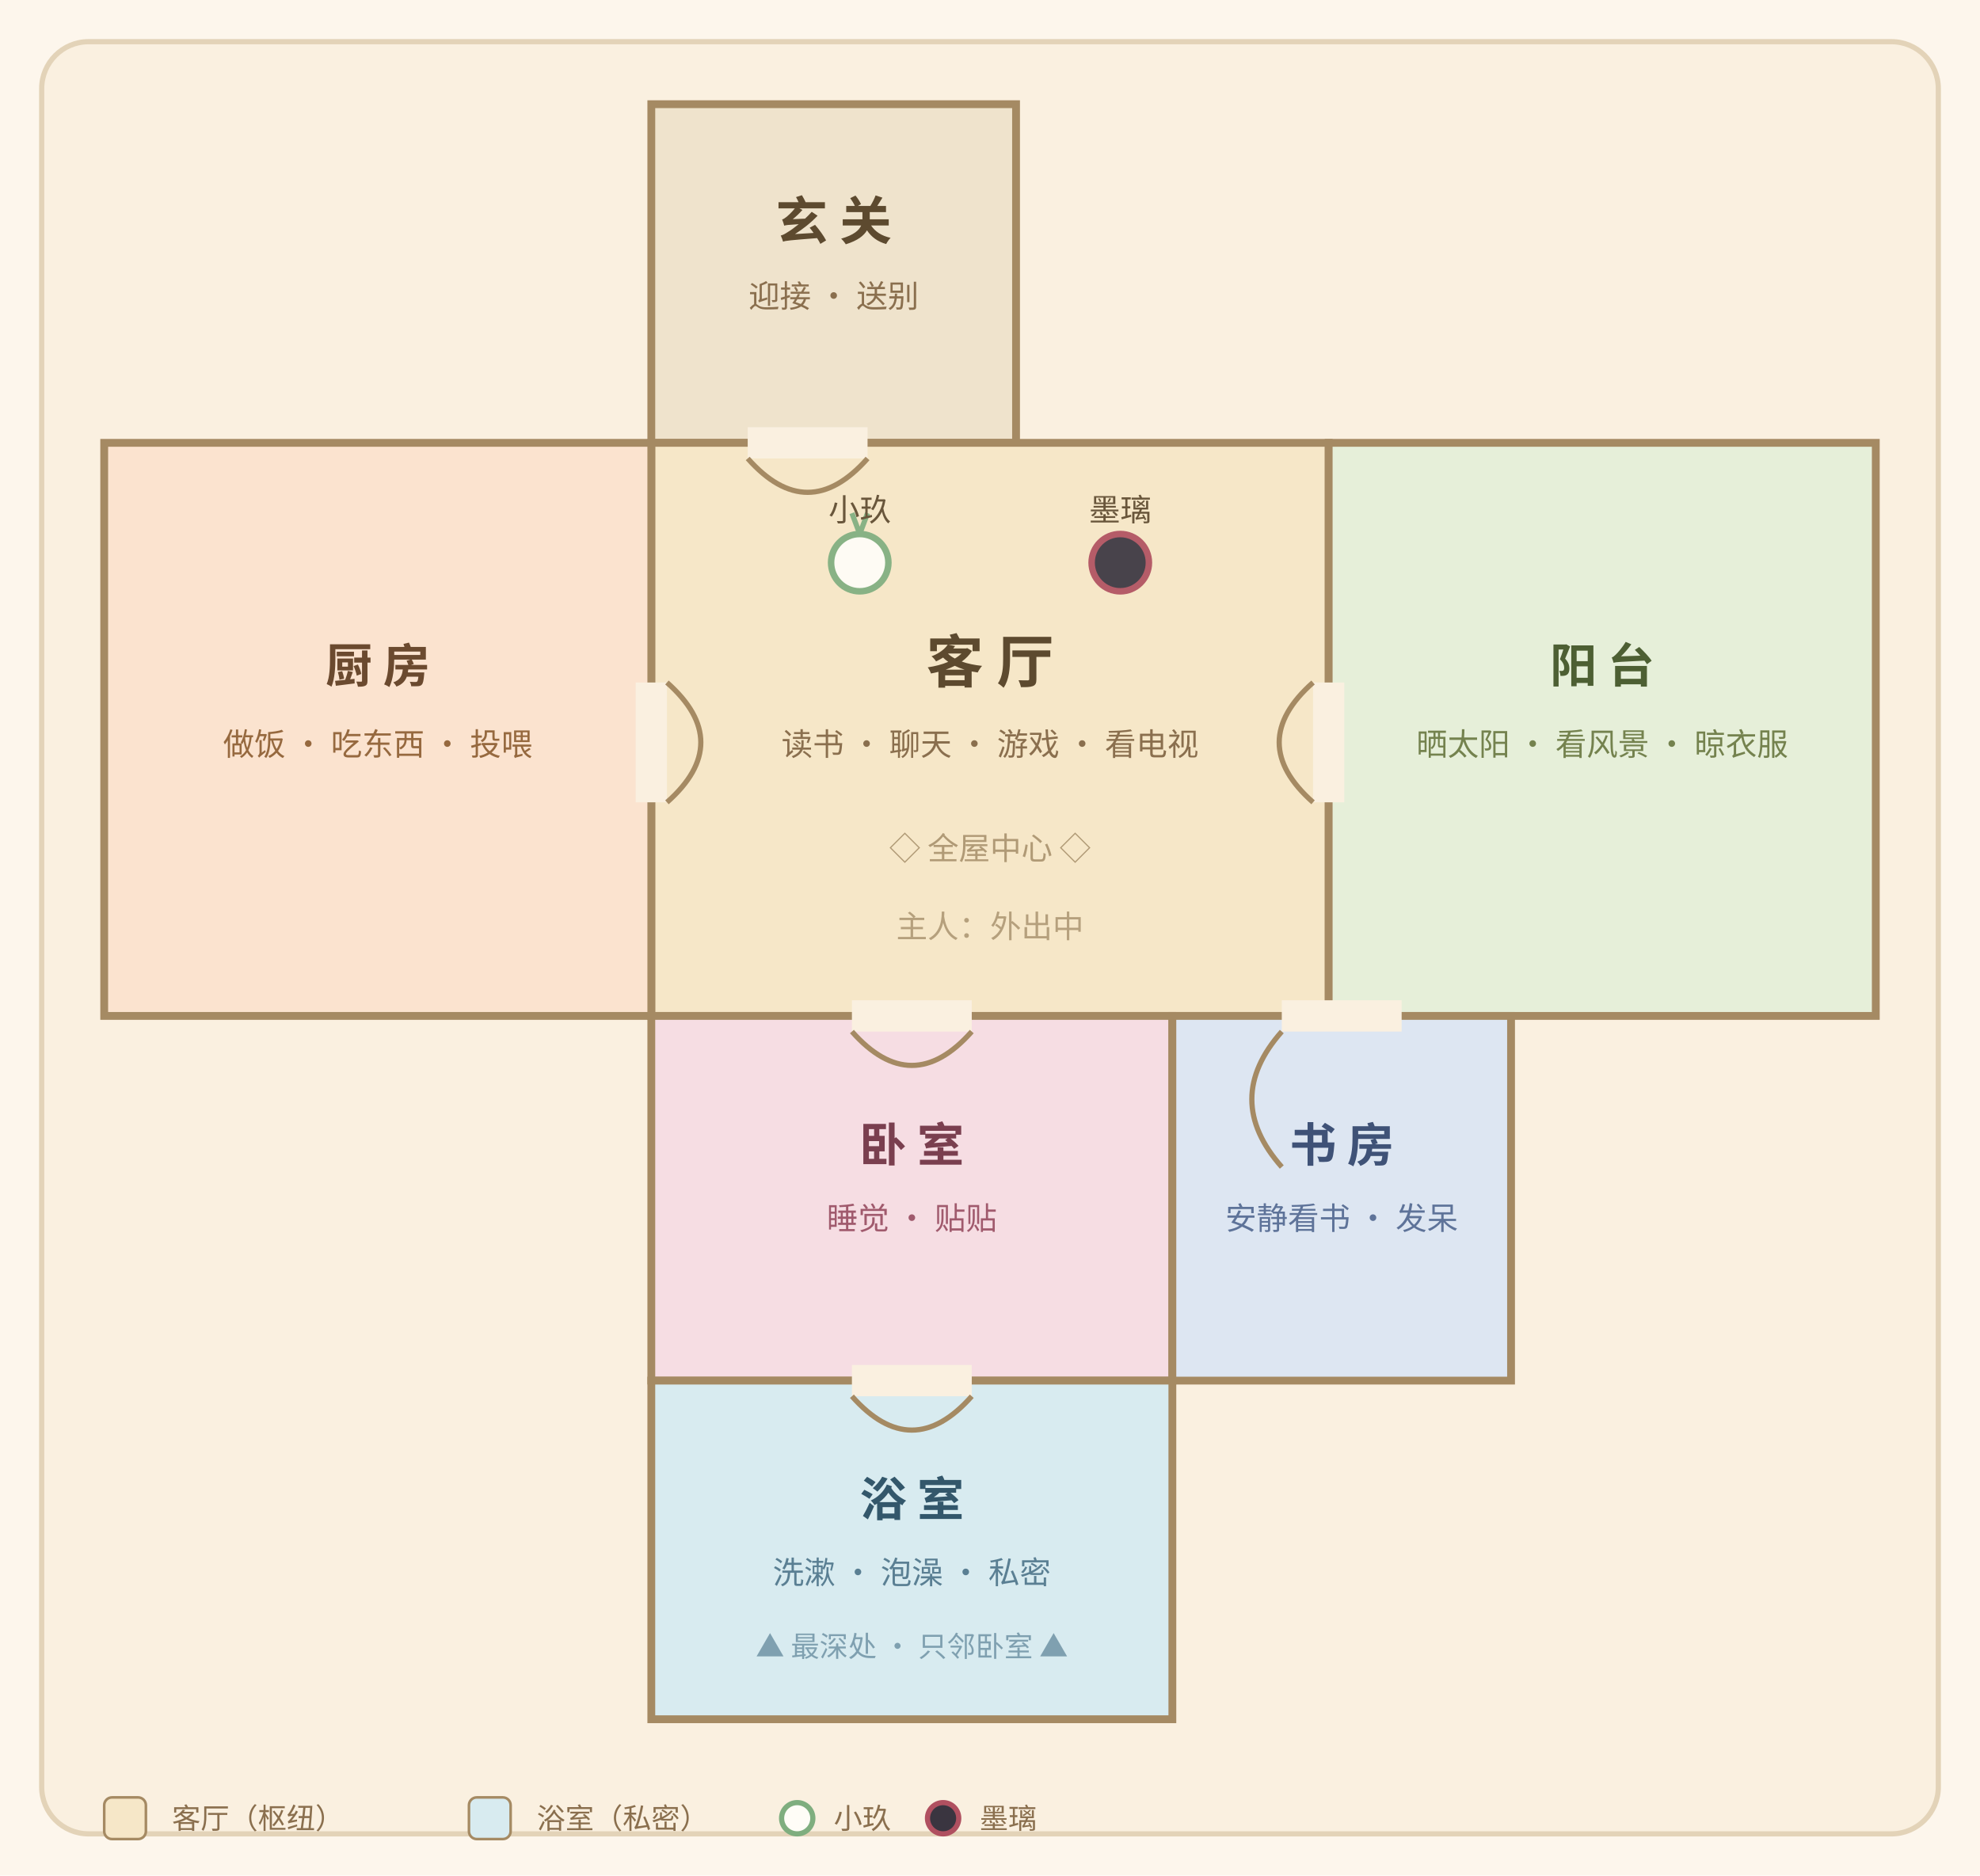
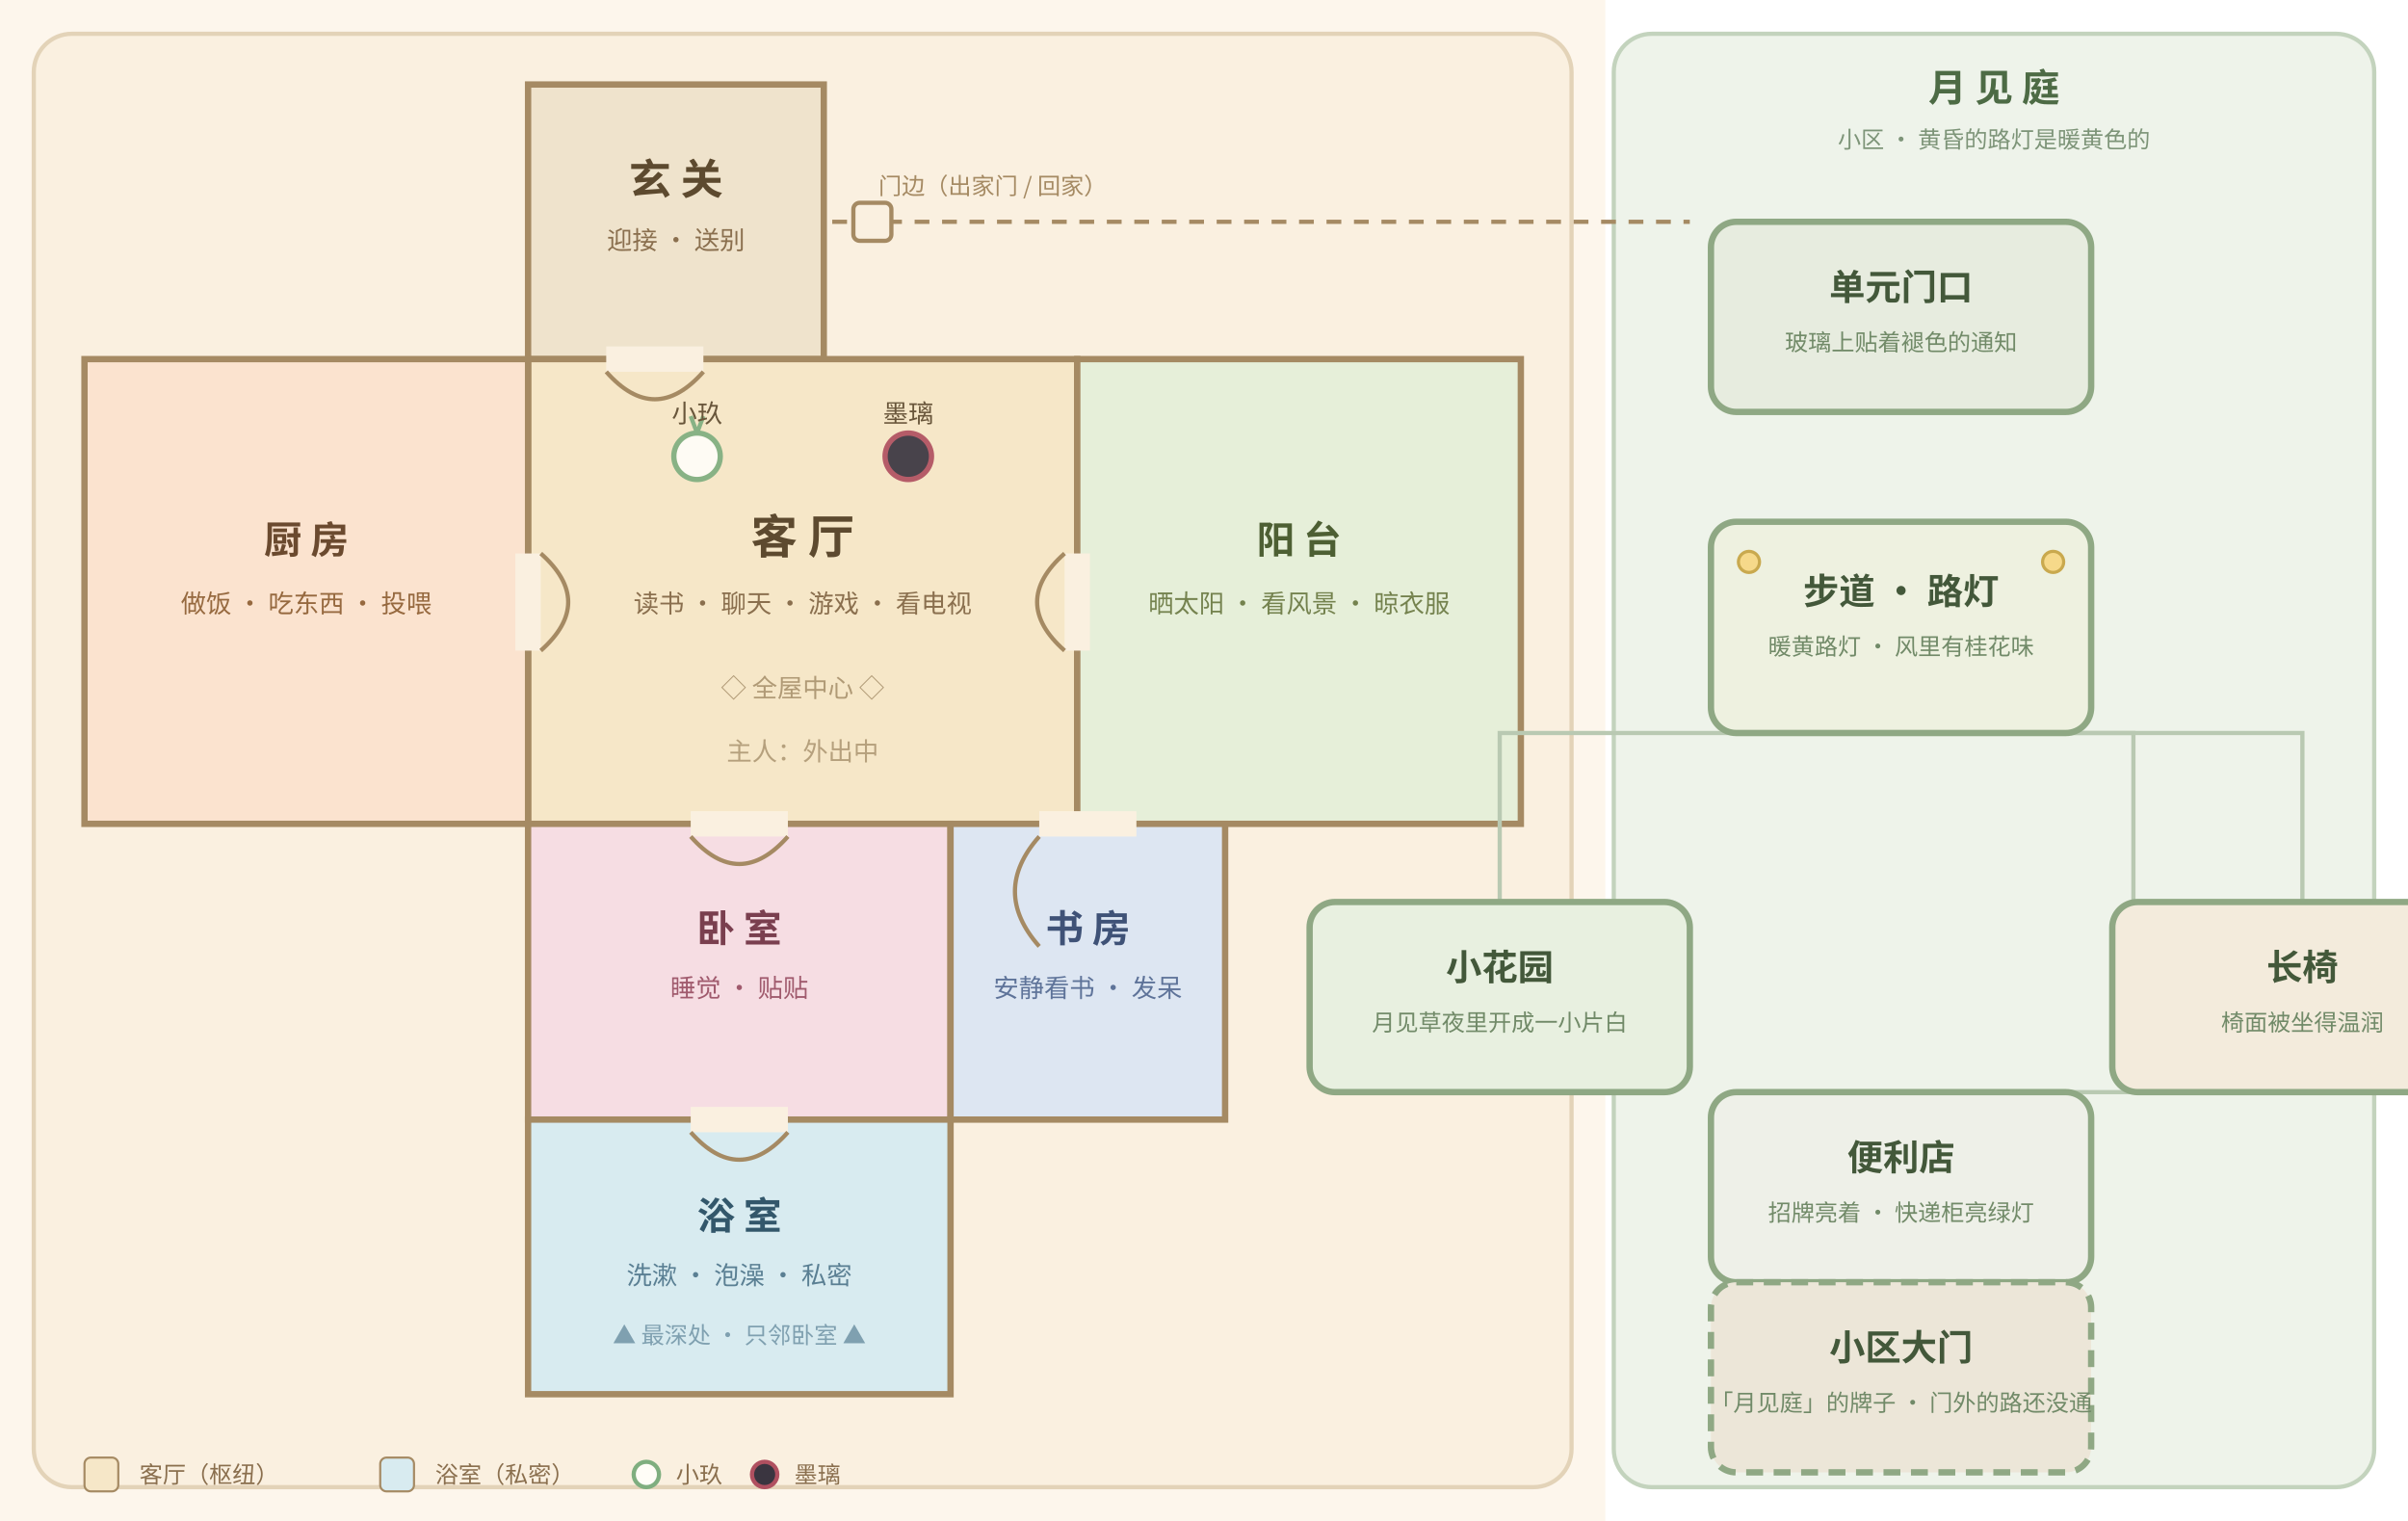
- <svg xmlns="http://www.w3.org/2000/svg" width="760" height="720" viewBox="0 0 760 720" font-family="'PingFang SC','Noto Sans CJK SC','Microsoft YaHei',sans-serif">
+ <svg xmlns="http://www.w3.org/2000/svg" width="1140" height="720" viewBox="0 0 1140 720" font-family="'PingFang SC','Noto Sans CJK SC','Microsoft YaHei',sans-serif">
  <rect x="0" y="0" width="760" height="720" fill="#fdf6ec" />
  <rect x="16" y="16" width="728" height="688" rx="18" fill="#faf0e0" stroke="#e3d3b8" stroke-width="2" />
+   <rect x="764" y="16" width="360" height="688" rx="18" fill="#eef3ea" stroke="#c3d3bd" stroke-width="2" />
+   <text x="944" y="48" text-anchor="middle" font-size="18" font-weight="bold" fill="#4d6b45">月 见 庭</text>
+   <text x="944" y="70" text-anchor="middle" font-size="11" fill="#7d9478">小区 · 黄昏的路灯是暖黄色的</text>
  <g id="room-entry" data-name="玄关">
    <rect x="250" y="40" width="140" height="130" fill="#efe3cc" stroke="#a58a63" stroke-width="3" />
    <text x="320" y="92" text-anchor="middle" font-size="20" font-weight="bold" fill="#5d4a2f">玄 关</text>
    <text x="320" y="118" text-anchor="middle" font-size="12" fill="#8a6f4e">迎接 · 送别</text>
  </g>
  <g id="room-living" data-name="客厅">
    <rect x="250" y="170" width="260" height="220" fill="#f6e7c8" stroke="#a58a63" stroke-width="3" />
    <text x="380" y="262" text-anchor="middle" font-size="22" font-weight="bold" fill="#5d4a2f">客 厅</text>
    <text x="380" y="290" text-anchor="middle" font-size="12" fill="#8a6f4e">读书 · 聊天 · 游戏 · 看电视</text>
    <text x="380" y="330" text-anchor="middle" font-size="12" fill="#b09a76">◇ 全屋中心 ◇</text>
  </g>
  <g id="room-kitchen" data-name="厨房">
    <rect x="40" y="170" width="210" height="220" fill="#fbe3cf" stroke="#a58a63" stroke-width="3" />
    <text x="145" y="262" text-anchor="middle" font-size="18" font-weight="bold" fill="#6b4a2f">厨 房</text>
    <text x="145" y="290" text-anchor="middle" font-size="12" fill="#96693f">做饭 · 吃东西 · 投喂</text>
  </g>
  <g id="room-balcony" data-name="阳台">
    <rect x="510" y="170" width="210" height="220" fill="#e6efd9" stroke="#a58a63" stroke-width="3" />
    <text x="615" y="262" text-anchor="middle" font-size="18" font-weight="bold" fill="#4d5f33">阳 台</text>
    <text x="615" y="290" text-anchor="middle" font-size="12" fill="#74824e">晒太阳 · 看风景 · 晾衣服</text>
  </g>
  <g id="room-bedroom" data-name="卧室">
    <rect x="250" y="390" width="200" height="140" fill="#f6dde3" stroke="#a58a63" stroke-width="3" />
    <text x="350" y="446" text-anchor="middle" font-size="18" font-weight="bold" fill="#7a3f4f">卧 室</text>
    <text x="350" y="472" text-anchor="middle" font-size="12" fill="#a05a6d">睡觉 · 贴贴</text>
  </g>
  <g id="room-study" data-name="书房">
    <rect x="450" y="390" width="130" height="140" fill="#dde6f2" stroke="#a58a63" stroke-width="3" />
    <text x="515" y="446" text-anchor="middle" font-size="18" font-weight="bold" fill="#3f5277">书 房</text>
    <text x="515" y="472" text-anchor="middle" font-size="12" fill="#5e7399">安静看书 · 发呆</text>
  </g>
  <g id="room-bath" data-name="浴室">
    <rect x="250" y="530" width="200" height="130" fill="#d8ebf0" stroke="#a58a63" stroke-width="3" />
    <text x="350" y="582" text-anchor="middle" font-size="18" font-weight="bold" fill="#33576b">浴 室</text>
    <text x="350" y="608" text-anchor="middle" font-size="12" fill="#5a7f93">洗漱 · 泡澡 · 私密</text>
    <text x="350" y="636" text-anchor="middle" font-size="11" fill="#7fa0b0">▲ 最深处 · 只邻卧室 ▲</text>
  </g>
  <g id="door-entry-living">
    <rect x="287" y="164" width="46" height="12" fill="#faf0e0" />
    <path d="M287 176 q23 26 46 0" fill="none" stroke="#a58a63" stroke-width="2" />
  </g>
  <g id="door-kitchen-living">
    <rect x="244" y="262" width="12" height="46" fill="#faf0e0" />
    <path d="M256 262 q26 23 0 46" fill="none" stroke="#a58a63" stroke-width="2" />
  </g>
  <g id="door-balcony-living">
    <rect x="504" y="262" width="12" height="46" fill="#faf0e0" />
    <path d="M504 262 q-26 23 0 46" fill="none" stroke="#a58a63" stroke-width="2" />
  </g>
  <g id="door-study-living">
    <rect x="492" y="384" width="46" height="12" fill="#faf0e0" />
    <path d="M492 396 q-23 26 0 52" fill="none" stroke="#a58a63" stroke-width="2" />
  </g>
  <g id="door-bedroom-living">
    <rect x="327" y="384" width="46" height="12" fill="#faf0e0" />
    <path d="M327 396 q23 26 46 0" fill="none" stroke="#a58a63" stroke-width="2" />
  </g>
  <g id="door-bath-bedroom">
    <rect x="327" y="524" width="46" height="12" fill="#faf0e0" />
    <path d="M327 536 q23 26 46 0" fill="none" stroke="#a58a63" stroke-width="2" />
  </g>
+   <g id="door-entry-unit_door">
+     <path d="M394 105 H 800" fill="none" stroke="#a58a63" stroke-width="2" stroke-dasharray="7 6" />
+     <rect x="404" y="96" width="18" height="18" rx="3" fill="#faf0e0" stroke="#a58a63" stroke-width="2" />
+     <text x="470" y="92" text-anchor="middle" font-size="11" fill="#a58a63">门边（出家门 / 回家）</text>
+   </g>
+   <g id="yard-edges" fill="none" stroke="#b9c9b2" stroke-width="2">
+     <path d="M900 347 V 247" />
+     <path d="M900 347 H 1090 V 427" />
+     <path d="M900 347 H 710 V 427" />
+     <path d="M900 347 H 1010 V 517 H 900 V 607" />
+   </g>
+   <g id="room-unit_door" data-name="单元门口">
+     <rect x="810" y="105" width="180" height="90" rx="12" fill="#e7ecdf" stroke="#8fa884" stroke-width="3" />
+     <text x="900" y="142" text-anchor="middle" font-size="17" font-weight="bold" fill="#43583a">单元门口</text>
+     <text x="900" y="166" text-anchor="middle" font-size="11" fill="#718a68">玻璃上贴着褪色的通知</text>
+   </g>
+   <g id="room-path" data-name="步道">
+     <rect x="810" y="247" width="180" height="100" rx="12" fill="#eef1e0" stroke="#8fa884" stroke-width="3" />
+     <text x="900" y="286" text-anchor="middle" font-size="17" font-weight="bold" fill="#43583a">步道 · 路灯</text>
+     <text x="900" y="310" text-anchor="middle" font-size="11" fill="#718a68">暖黄路灯 · 风里有桂花味</text>
+     <circle cx="828" cy="266" r="5" fill="#f6d98a" stroke="#c9a94e" stroke-width="1.5" />
+     <circle cx="972" cy="266" r="5" fill="#f6d98a" stroke="#c9a94e" stroke-width="1.5" />
+   </g>
+   <g id="room-bench" data-name="长椅">
+     <rect x="1000" y="427" width="180" height="90" rx="12" fill="#f3ebdc" stroke="#8fa884" stroke-width="3" />
+     <text x="1090" y="464" text-anchor="middle" font-size="17" font-weight="bold" fill="#43583a">长椅</text>
+     <text x="1090" y="488" text-anchor="middle" font-size="11" fill="#718a68">椅面被坐得温润</text>
+   </g>
+   <g id="room-garden" data-name="小花园">
+     <rect x="620" y="427" width="180" height="90" rx="12" fill="#e8f0e0" stroke="#8fa884" stroke-width="3" />
+     <text x="710" y="464" text-anchor="middle" font-size="17" font-weight="bold" fill="#43583a">小花园</text>
+     <text x="710" y="488" text-anchor="middle" font-size="11" fill="#718a68">月见草夜里开成一小片白</text>
+   </g>
+   <g id="room-store" data-name="便利店">
+     <rect x="810" y="517" width="180" height="90" rx="12" fill="#eef0e8" stroke="#8fa884" stroke-width="3" />
+     <text x="900" y="554" text-anchor="middle" font-size="17" font-weight="bold" fill="#43583a">便利店</text>
+     <text x="900" y="578" text-anchor="middle" font-size="11" fill="#718a68">招牌亮着 · 快递柜亮绿灯</text>
+   </g>
+   <g id="room-gate" data-name="小区大门">
+     <rect x="810" y="607" width="180" height="90" rx="12" fill="#ece6d8" stroke="#8fa884" stroke-width="3" stroke-dasharray="8 5" />
+     <text x="900" y="644" text-anchor="middle" font-size="17" font-weight="bold" fill="#43583a">小区大门</text>
+     <text x="900" y="668" text-anchor="middle" font-size="11" fill="#718a68">「月见庭」的牌子 · 门外的路还没通</text>
+   </g>
  <g id="inhabitants" fill="#000" opacity="0.92">
    <circle cx="330" cy="216" r="11" fill="#fffdf7" stroke="#7fae7f" stroke-width="2.5" />
    <path d="M330 205 l-3 -8 M330 205 l3 -8" stroke="#7fae7f" stroke-width="2" fill="none" />
    <text x="330" y="200" text-anchor="middle" font-size="12" fill="#5d4a2f">小玖</text>
    <circle cx="430" cy="216" r="11" fill="#3a3540" stroke="#b05060" stroke-width="2.5" />
    <text x="430" y="200" text-anchor="middle" font-size="12" fill="#5d4a2f">墨璃</text>
    <text x="380" y="360" text-anchor="middle" font-size="12" fill="#b09a76">主人：外出中</text>
  </g>
  <g id="legend" font-size="11" fill="#8a6f4e">
    <rect x="40" y="690" width="16" height="16" rx="3" fill="#f6e7c8" stroke="#a58a63" />
    <text x="66" y="702">客厅（枢纽）</text>
    <rect x="180" y="690" width="16" height="16" rx="3" fill="#d8ebf0" stroke="#a58a63" />
    <text x="206" y="702">浴室（私密）</text>
    <circle cx="306" cy="698" r="6" fill="#fffdf7" stroke="#7fae7f" stroke-width="2" />
    <text x="320" y="702">小玖</text>
    <circle cx="362" cy="698" r="6" fill="#3a3540" stroke="#b05060" stroke-width="2" />
    <text x="376" y="702">墨璃</text>
  </g>
</svg>
